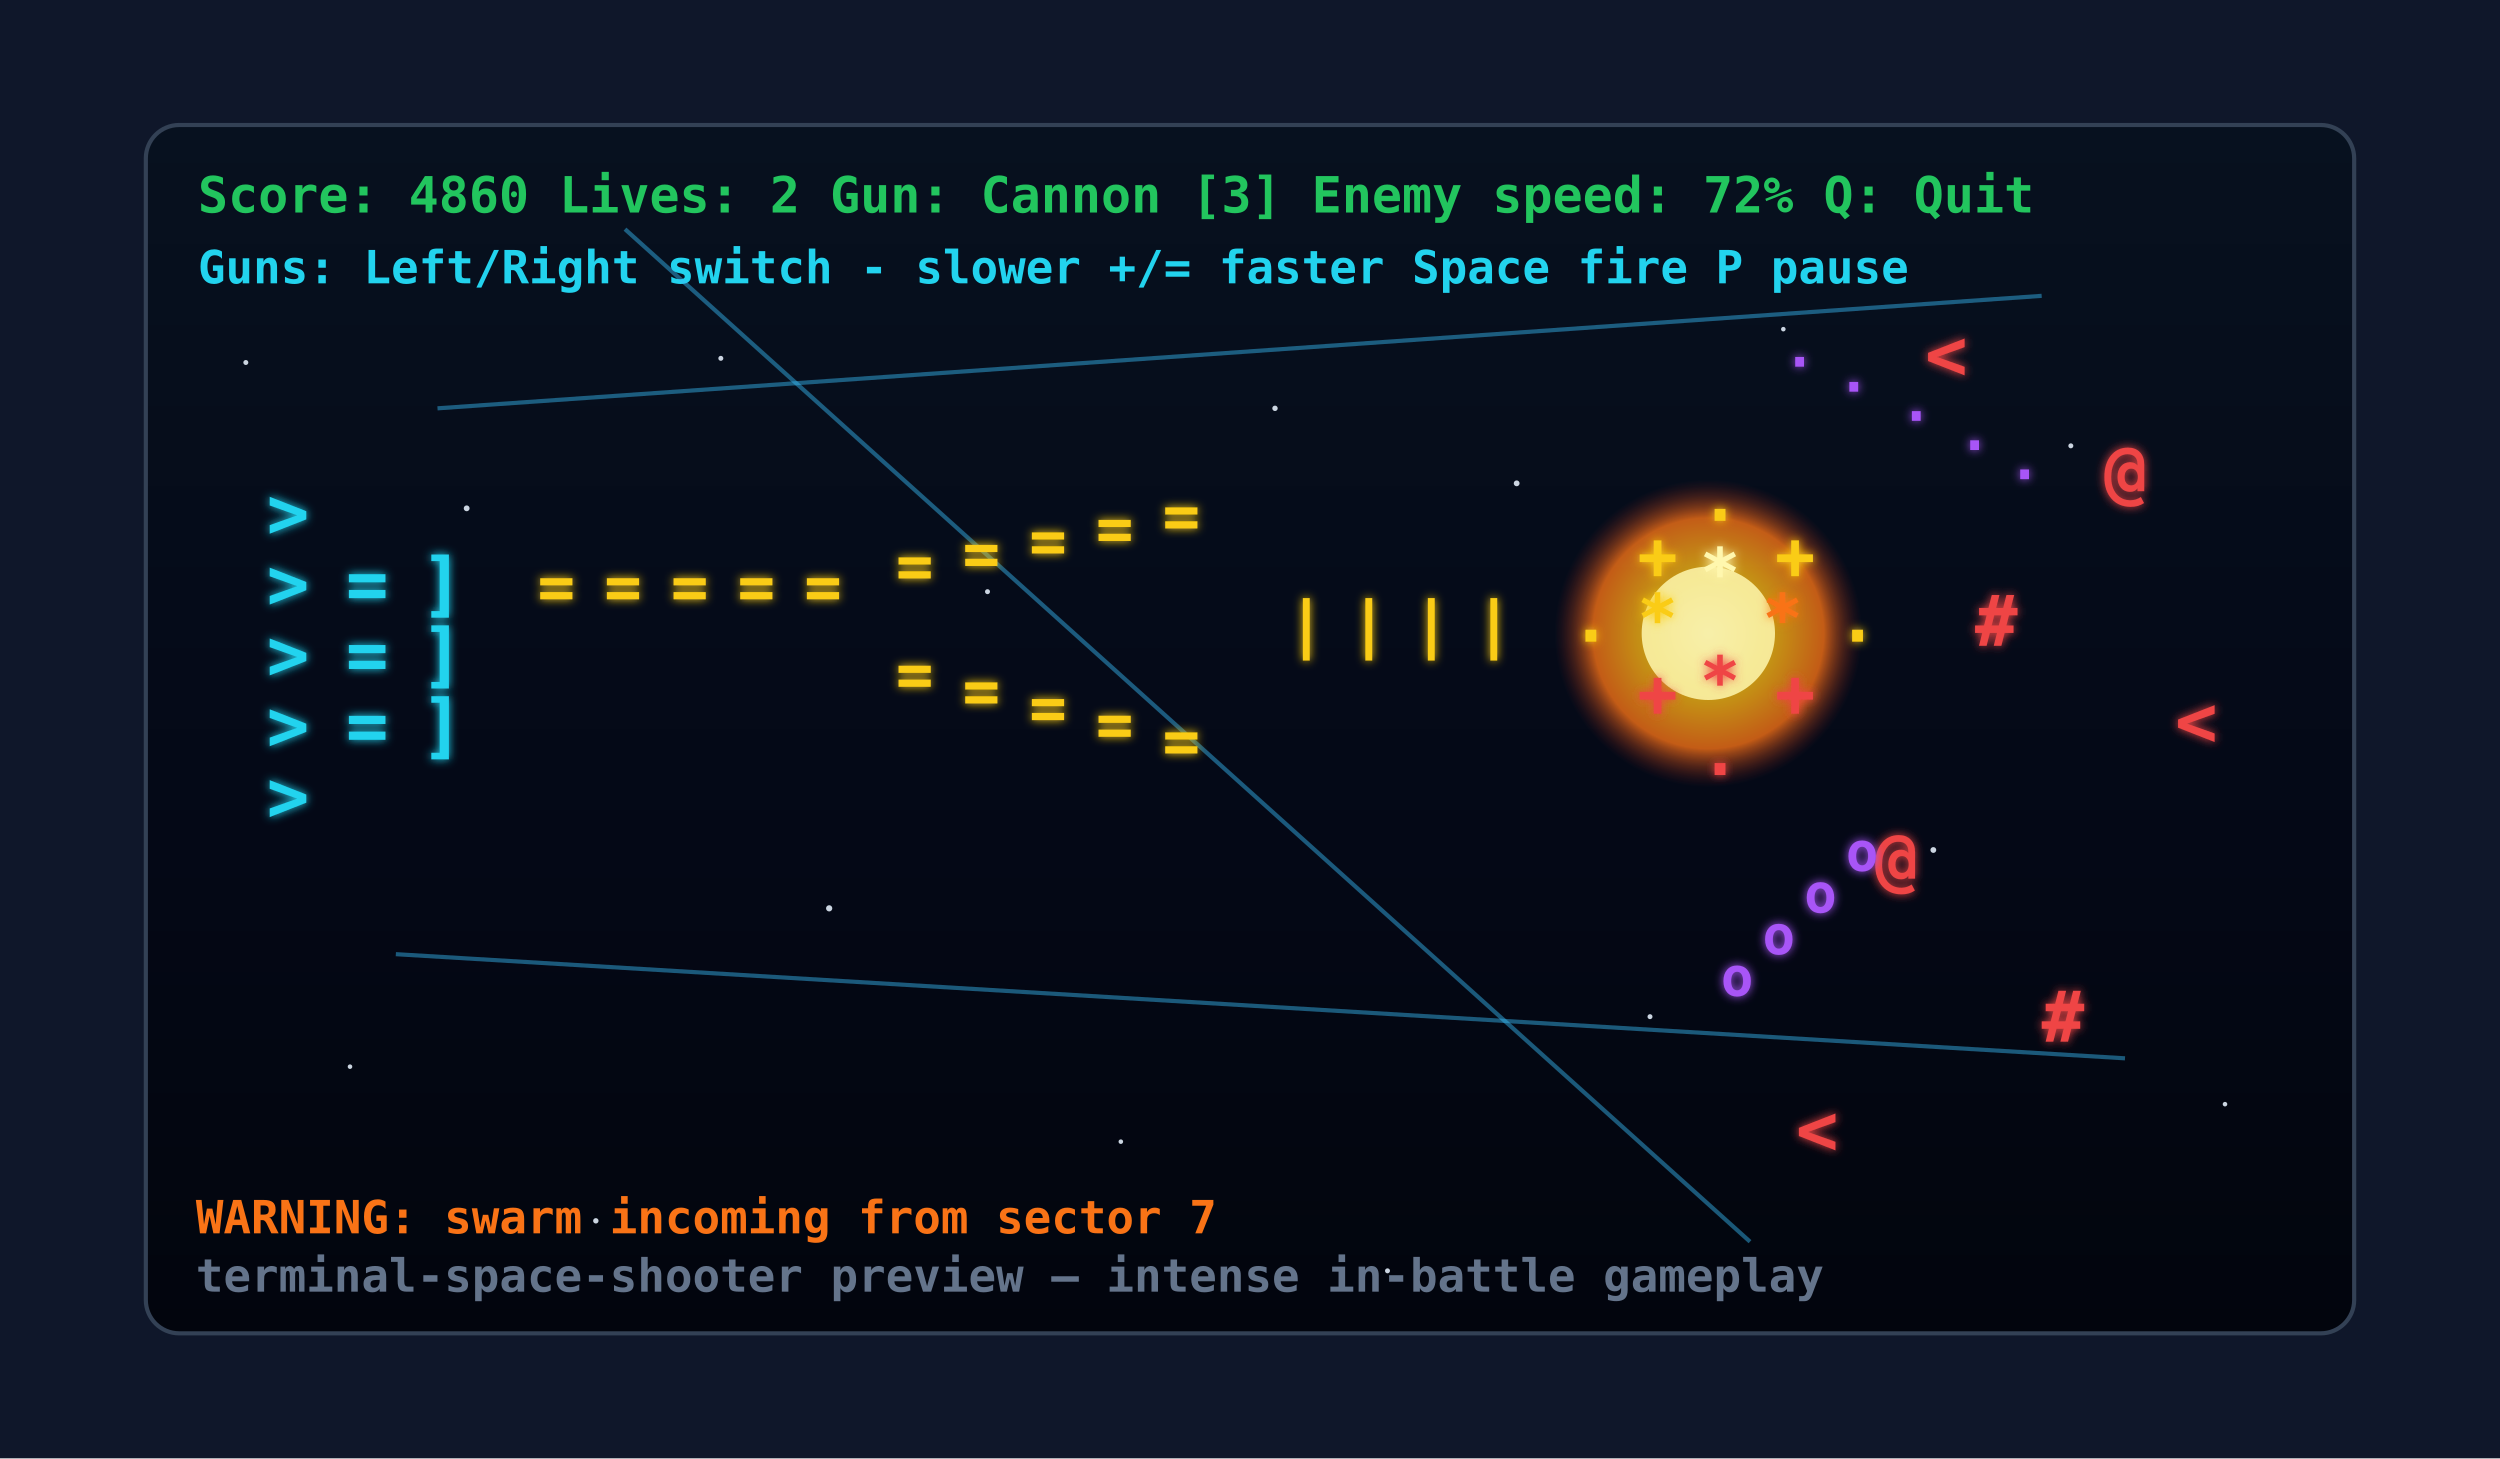
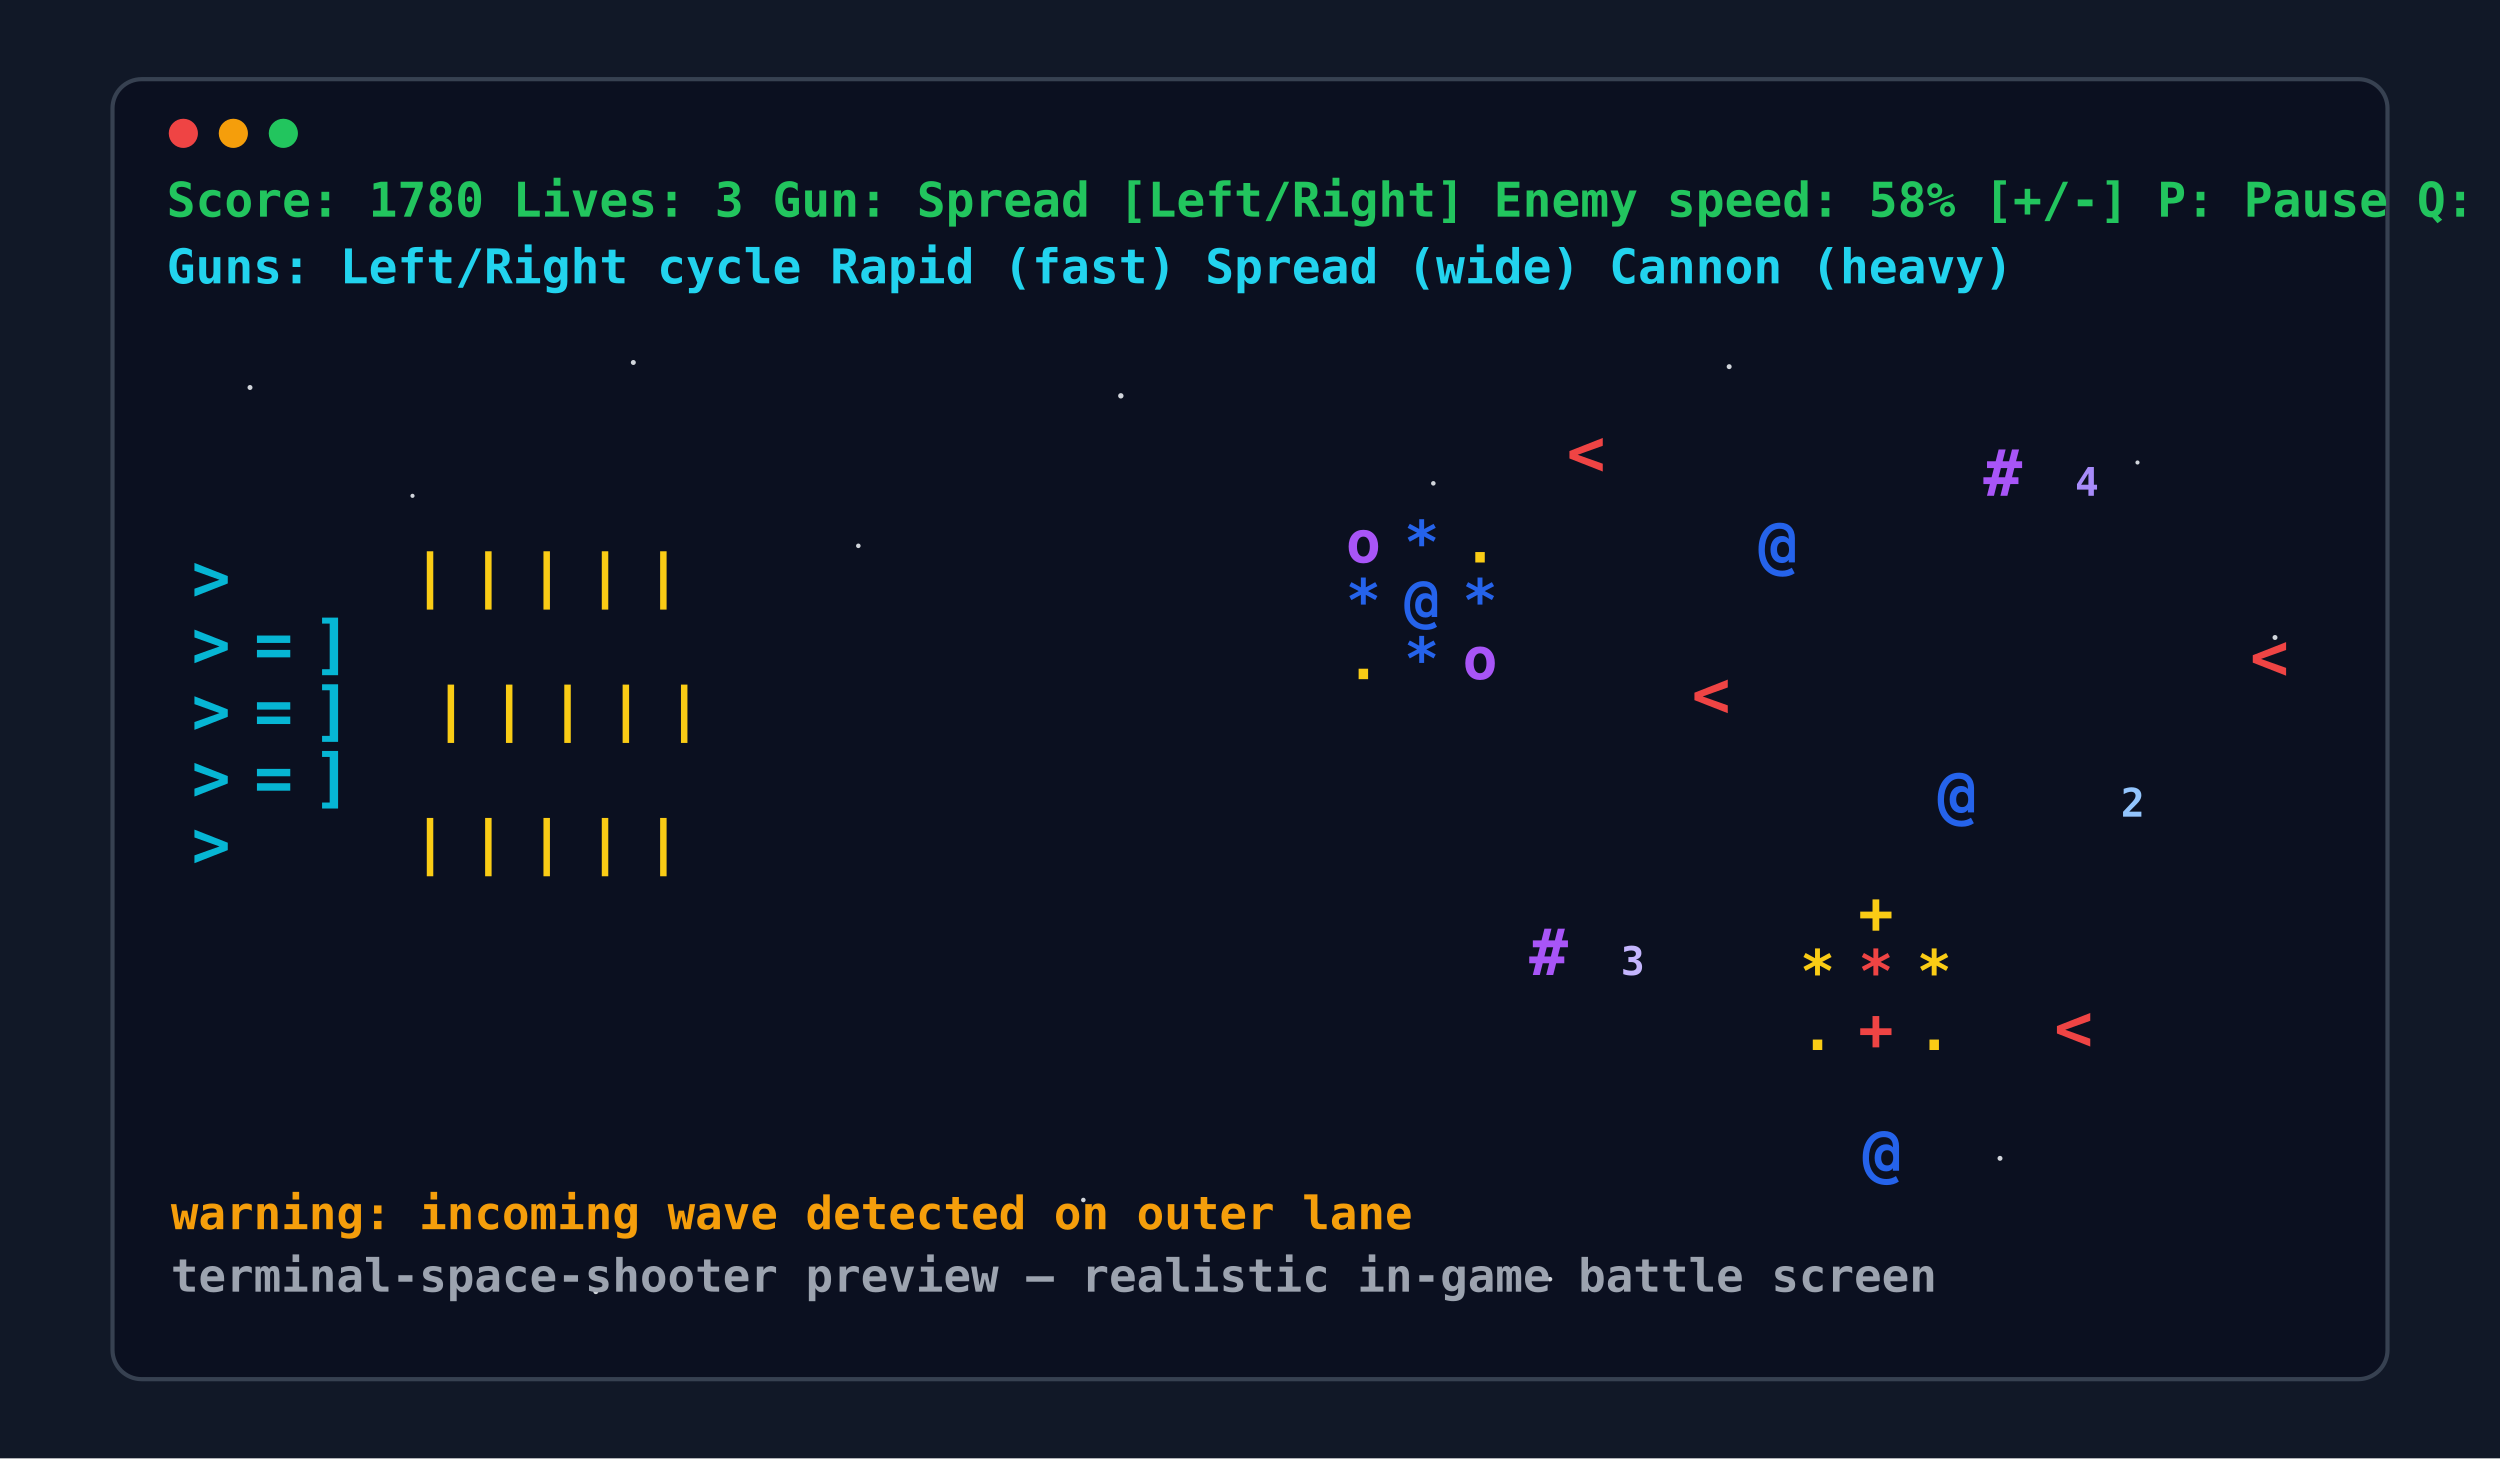
- <svg xmlns="http://www.w3.org/2000/svg" width="1200" height="700" viewBox="0 0 1200 700" role="img" aria-label="Terminal Space Shooter intense battle gameplay screenshot">
-   <defs>
-     <linearGradient id="bg" x1="0" y1="0" x2="0" y2="1">
-       <stop offset="0%" stop-color="#07111f" />
-       <stop offset="60%" stop-color="#040816" />
-       <stop offset="100%" stop-color="#02050d" />
-     </linearGradient>
-     <radialGradient id="blast" cx="50%" cy="50%" r="50%">
-       <stop offset="0%" stop-color="#fff7ae" />
-       <stop offset="35%" stop-color="#facc15" />
-       <stop offset="75%" stop-color="#f97316" />
-       <stop offset="100%" stop-color="#7f1d1d" stop-opacity="0" />
-     </radialGradient>
-     <filter id="softGlow" x="-60%" y="-60%" width="220%" height="220%">
-       <feGaussianBlur stdDeviation="2.4" result="blur" />
-       <feMerge>
-         <feMergeNode in="blur" />
-         <feMergeNode in="SourceGraphic" />
-       </feMerge>
-     </filter>
-   </defs>
-   <rect width="1200" height="700" fill="#0f172a" />
-   <rect x="70" y="60" width="1060" height="580" rx="16" fill="url(#bg)" stroke="#334155" stroke-width="2" />
-   <text x="95" y="102" fill="#22c55e" font-family="Menlo, Monaco, Consolas, monospace" font-size="24" font-weight="700">
-     Score: 4860   Lives: 2   Gun: Cannon [3]   Enemy speed: 72%   Q: Quit
-   </text>
-   <text x="95" y="136" fill="#22d3ee" font-family="Menlo, Monaco, Consolas, monospace" font-size="22" font-weight="700">
-     Guns: Left/Right switch   - slower   +/= faster   Space fire   P pause
-   </text>
-   <g fill="#cbd5e1">
-     <circle cx="118" cy="174" r="1.2" />
-     <circle cx="168" cy="512" r="1.1" />
-     <circle cx="224" cy="244" r="1.4" />
-     <circle cx="286" cy="586" r="1.3" />
-     <circle cx="346" cy="172" r="1.2" />
-     <circle cx="398" cy="436" r="1.5" />
-     <circle cx="474" cy="284" r="1.2" />
-     <circle cx="538" cy="548" r="1.1" />
-     <circle cx="612" cy="196" r="1.3" />
-     <circle cx="666" cy="610" r="1.2" />
-     <circle cx="728" cy="232" r="1.4" />
-     <circle cx="792" cy="488" r="1.2" />
-     <circle cx="856" cy="158" r="1.1" />
-     <circle cx="928" cy="408" r="1.4" />
-     <circle cx="994" cy="214" r="1.2" />
-     <circle cx="1068" cy="530" r="1.1" />
+ <svg xmlns="http://www.w3.org/2000/svg" width="1200" height="700" viewBox="0 0 1200 700" role="img" aria-label="Terminal Space Shooter realistic terminal battle screenshot">
+   <rect width="1200" height="700" fill="#111827" />
+   <rect x="54" y="38" width="1092" height="624" rx="14" fill="#0b1020" stroke="#374151" stroke-width="2" />
+   <circle cx="88" cy="64" r="7" fill="#ef4444" />
+   <circle cx="112" cy="64" r="7" fill="#f59e0b" />
+   <circle cx="136" cy="64" r="7" fill="#22c55e" />
+   <g font-family="Menlo, Monaco, Consolas, monospace" font-size="23" font-weight="700">
+     <text x="80" y="104" fill="#22c55e"> Score: 1780   Lives: 3   Gun: Spread [Left/Right]   Enemy speed: 58% [+/-]   P: Pause   Q: Quit </text>
+     <text x="80" y="136" fill="#22d3ee"> Guns: Left/Right cycle   Rapid (fast)   Spread (wide)   Cannon (heavy) </text>
  </g>
-   <g stroke="#38bdf8" stroke-opacity="0.45" stroke-width="2">
-     <line x1="210" y1="196" x2="980" y2="142" />
-     <line x1="190" y1="458" x2="1020" y2="508" />
-     <line x1="300" y1="110" x2="840" y2="596" />
+   <g fill="#d1d5db">
+     <circle cx="120" cy="186" r="1.2" />
+     <circle cx="198" cy="238" r="1" />
+     <circle cx="304" cy="174" r="1.2" />
+     <circle cx="412" cy="262" r="1.1" />
+     <circle cx="538" cy="190" r="1.3" />
+     <circle cx="688" cy="232" r="1.1" />
+     <circle cx="830" cy="176" r="1.2" />
+     <circle cx="1026" cy="222" r="1" />
+     <circle cx="1092" cy="306" r="1.2" />
+     <circle cx="960" cy="556" r="1.2" />
+     <circle cx="744" cy="614" r="1.1" />
+     <circle cx="520" cy="576" r="1.1" />
+     <circle cx="286" cy="620" r="1.2" />
  </g>
-   <g fill="#22d3ee" font-family="Menlo, Monaco, Consolas, monospace" font-size="34" font-weight="700" filter="url(#softGlow)">
-     <text x="128" y="258">&gt;</text>
-     <text x="128" y="292">&gt;</text>
-     <text x="128" y="326">&gt;</text>
-     <text x="128" y="360">&gt;</text>
-     <text x="128" y="394">&gt;</text>
-     <text x="166" y="292">=</text>
-     <text x="166" y="326">=</text>
-     <text x="166" y="360">=</text>
-     <text x="202" y="292">]</text>
-     <text x="202" y="326">]</text>
-     <text x="202" y="360">]</text>
+   <g font-family="Menlo, Monaco, Consolas, monospace" font-size="31" font-weight="700" fill="#06b6d4">
+     <text x="92" y="288">&gt;</text>
+     <text x="92" y="320">&gt;</text>
+     <text x="92" y="352">&gt;</text>
+     <text x="92" y="384">&gt;</text>
+     <text x="92" y="416">&gt;</text>
+     <text x="122" y="320">=</text>
+     <text x="122" y="352">=</text>
+     <text x="122" y="384">=</text>
+     <text x="150" y="320">]</text>
+     <text x="150" y="352">]</text>
+     <text x="150" y="384">]</text>
  </g>
-   <g fill="#facc15" font-family="Menlo, Monaco, Consolas, monospace" font-size="30" font-weight="700" filter="url(#softGlow)">
-     <text x="258" y="292">=</text>
-     <text x="290" y="292">=</text>
-     <text x="322" y="292">=</text>
-     <text x="354" y="292">=</text>
-     <text x="386" y="292">=</text>
-     <text x="430" y="282">=</text>
-     <text x="462" y="276">=</text>
-     <text x="494" y="270">=</text>
-     <text x="526" y="264">=</text>
-     <text x="558" y="258">=</text>
-     <text x="430" y="334">=</text>
-     <text x="462" y="342">=</text>
-     <text x="494" y="350">=</text>
-     <text x="526" y="358">=</text>
-     <text x="558" y="366">=</text>
-     <text x="618" y="310">|</text>
-     <text x="648" y="310">|</text>
-     <text x="678" y="310">|</text>
-     <text x="708" y="310">|</text>
+   <g font-family="Menlo, Monaco, Consolas, monospace" font-size="28" font-weight="700" fill="#facc15">
+     <text x="198" y="286">|</text>
+     <text x="226" y="286">|</text>
+     <text x="254" y="286">|</text>
+     <text x="282" y="286">|</text>
+     <text x="310" y="286">|</text>
+     <text x="208" y="350">|</text>
+     <text x="236" y="350">|</text>
+     <text x="264" y="350">|</text>
+     <text x="292" y="350">|</text>
+     <text x="320" y="350">|</text>
+     <text x="198" y="414">|</text>
+     <text x="226" y="414">|</text>
+     <text x="254" y="414">|</text>
+     <text x="282" y="414">|</text>
+     <text x="310" y="414">|</text>
  </g>
-   <g fill="#ef4444" font-family="Menlo, Monaco, Consolas, monospace" font-size="34" font-weight="700" filter="url(#softGlow)">
-     <text x="924" y="182">&lt;</text>
-     <text x="1010" y="238">@</text>
-     <text x="948" y="310">#</text>
-     <text x="1044" y="358">&lt;</text>
-     <text x="900" y="424">@</text>
-     <text x="980" y="500">#</text>
-     <text x="862" y="554">&lt;</text>
+   <g font-family="Menlo, Monaco, Consolas, monospace" font-size="31" font-weight="700">
+     <text x="752" y="228" fill="#ef4444">&lt;</text>
+     <text x="844" y="272" fill="#2563eb">@</text>
+     <text x="952" y="238" fill="#a855f7">#</text>
+     <text x="996" y="238" fill="#a78bfa" font-size="19">4</text>
+     <text x="812" y="344" fill="#ef4444">&lt;</text>
+     <text x="930" y="392" fill="#2563eb">@</text>
+     <text x="1018" y="392" fill="#93c5fd" font-size="19">2</text>
+     <text x="734" y="468" fill="#a855f7">#</text>
+     <text x="778" y="468" fill="#c4b5fd" font-size="19">3</text>
+     <text x="986" y="504" fill="#ef4444">&lt;</text>
+     <text x="894" y="564" fill="#2563eb">@</text>
+     <text x="1080" y="326" fill="#ef4444">&lt;</text>
  </g>
-   <g fill="#a855f7" font-family="Menlo, Monaco, Consolas, monospace" font-size="26" font-weight="700" filter="url(#softGlow)">
-     <text x="856" y="176">.</text>
-     <text x="882" y="188">.</text>
-     <text x="912" y="202">.</text>
-     <text x="940" y="216">.</text>
-     <text x="964" y="230">.</text>
-     <text x="886" y="418">o</text>
-     <text x="866" y="438">o</text>
-     <text x="846" y="458">o</text>
-     <text x="826" y="478">o</text>
+   <g font-family="Menlo, Monaco, Consolas, monospace" font-size="28" font-weight="700">
+     <text x="646" y="270" fill="#a855f7">o</text>
+     <text x="674" y="270" fill="#2563eb">*</text>
+     <text x="702" y="270" fill="#facc15">.</text>
+     <text x="646" y="298" fill="#2563eb">*</text>
+     <text x="674" y="298" fill="#2563eb">@</text>
+     <text x="702" y="298" fill="#2563eb">*</text>
+     <text x="646" y="326" fill="#facc15">.</text>
+     <text x="674" y="326" fill="#2563eb">*</text>
+     <text x="702" y="326" fill="#a855f7">o</text>
  </g>
-   <g>
-     <circle cx="820" cy="304" r="74" fill="url(#blast)" opacity="0.78" />
-     <circle cx="820" cy="304" r="32" fill="#fff7ae" opacity="0.85" />
-   </g>
-   <g font-family="Menlo, Monaco, Consolas, monospace" font-size="32" font-weight="700" filter="url(#softGlow)">
-     <text x="786" y="308" fill="#facc15">*</text>
-     <text x="816" y="286" fill="#fff7ae">*</text>
-     <text x="846" y="308" fill="#f97316">*</text>
-     <text x="816" y="338" fill="#ef4444">*</text>
-     <text x="786" y="278" fill="#facc15">+</text>
-     <text x="852" y="278" fill="#facc15">+</text>
-     <text x="786" y="344" fill="#ef4444">+</text>
-     <text x="852" y="344" fill="#ef4444">+</text>
-     <text x="754" y="308" fill="#facc15">.</text>
-     <text x="882" y="308" fill="#facc15">.</text>
-     <text x="816" y="250" fill="#facc15">.</text>
-     <text x="816" y="372" fill="#ef4444">.</text>
+   <g font-family="Menlo, Monaco, Consolas, monospace" font-size="28" font-weight="700">
+     <text x="864" y="476" fill="#facc15">*</text>
+     <text x="892" y="476" fill="#ef4444">*</text>
+     <text x="920" y="476" fill="#facc15">*</text>
+     <text x="892" y="448" fill="#facc15">+</text>
+     <text x="892" y="504" fill="#ef4444">+</text>
+     <text x="864" y="504" fill="#facc15">.</text>
+     <text x="920" y="504" fill="#facc15">.</text>
  </g>
  <g font-family="Menlo, Monaco, Consolas, monospace" font-size="22" font-weight="700">
-     <text x="94" y="592" fill="#f97316">WARNING: swarm incoming from sector 7</text>
-     <text x="94" y="620" fill="#64748b">terminal-space-shooter preview — intense in-battle gameplay</text>
+     <text x="82" y="590" fill="#f59e0b">warning: incoming wave detected on outer lane</text>
+     <text x="82" y="620" fill="#9ca3af">terminal-space-shooter preview — realistic in-game battle screen</text>
  </g>
</svg>
